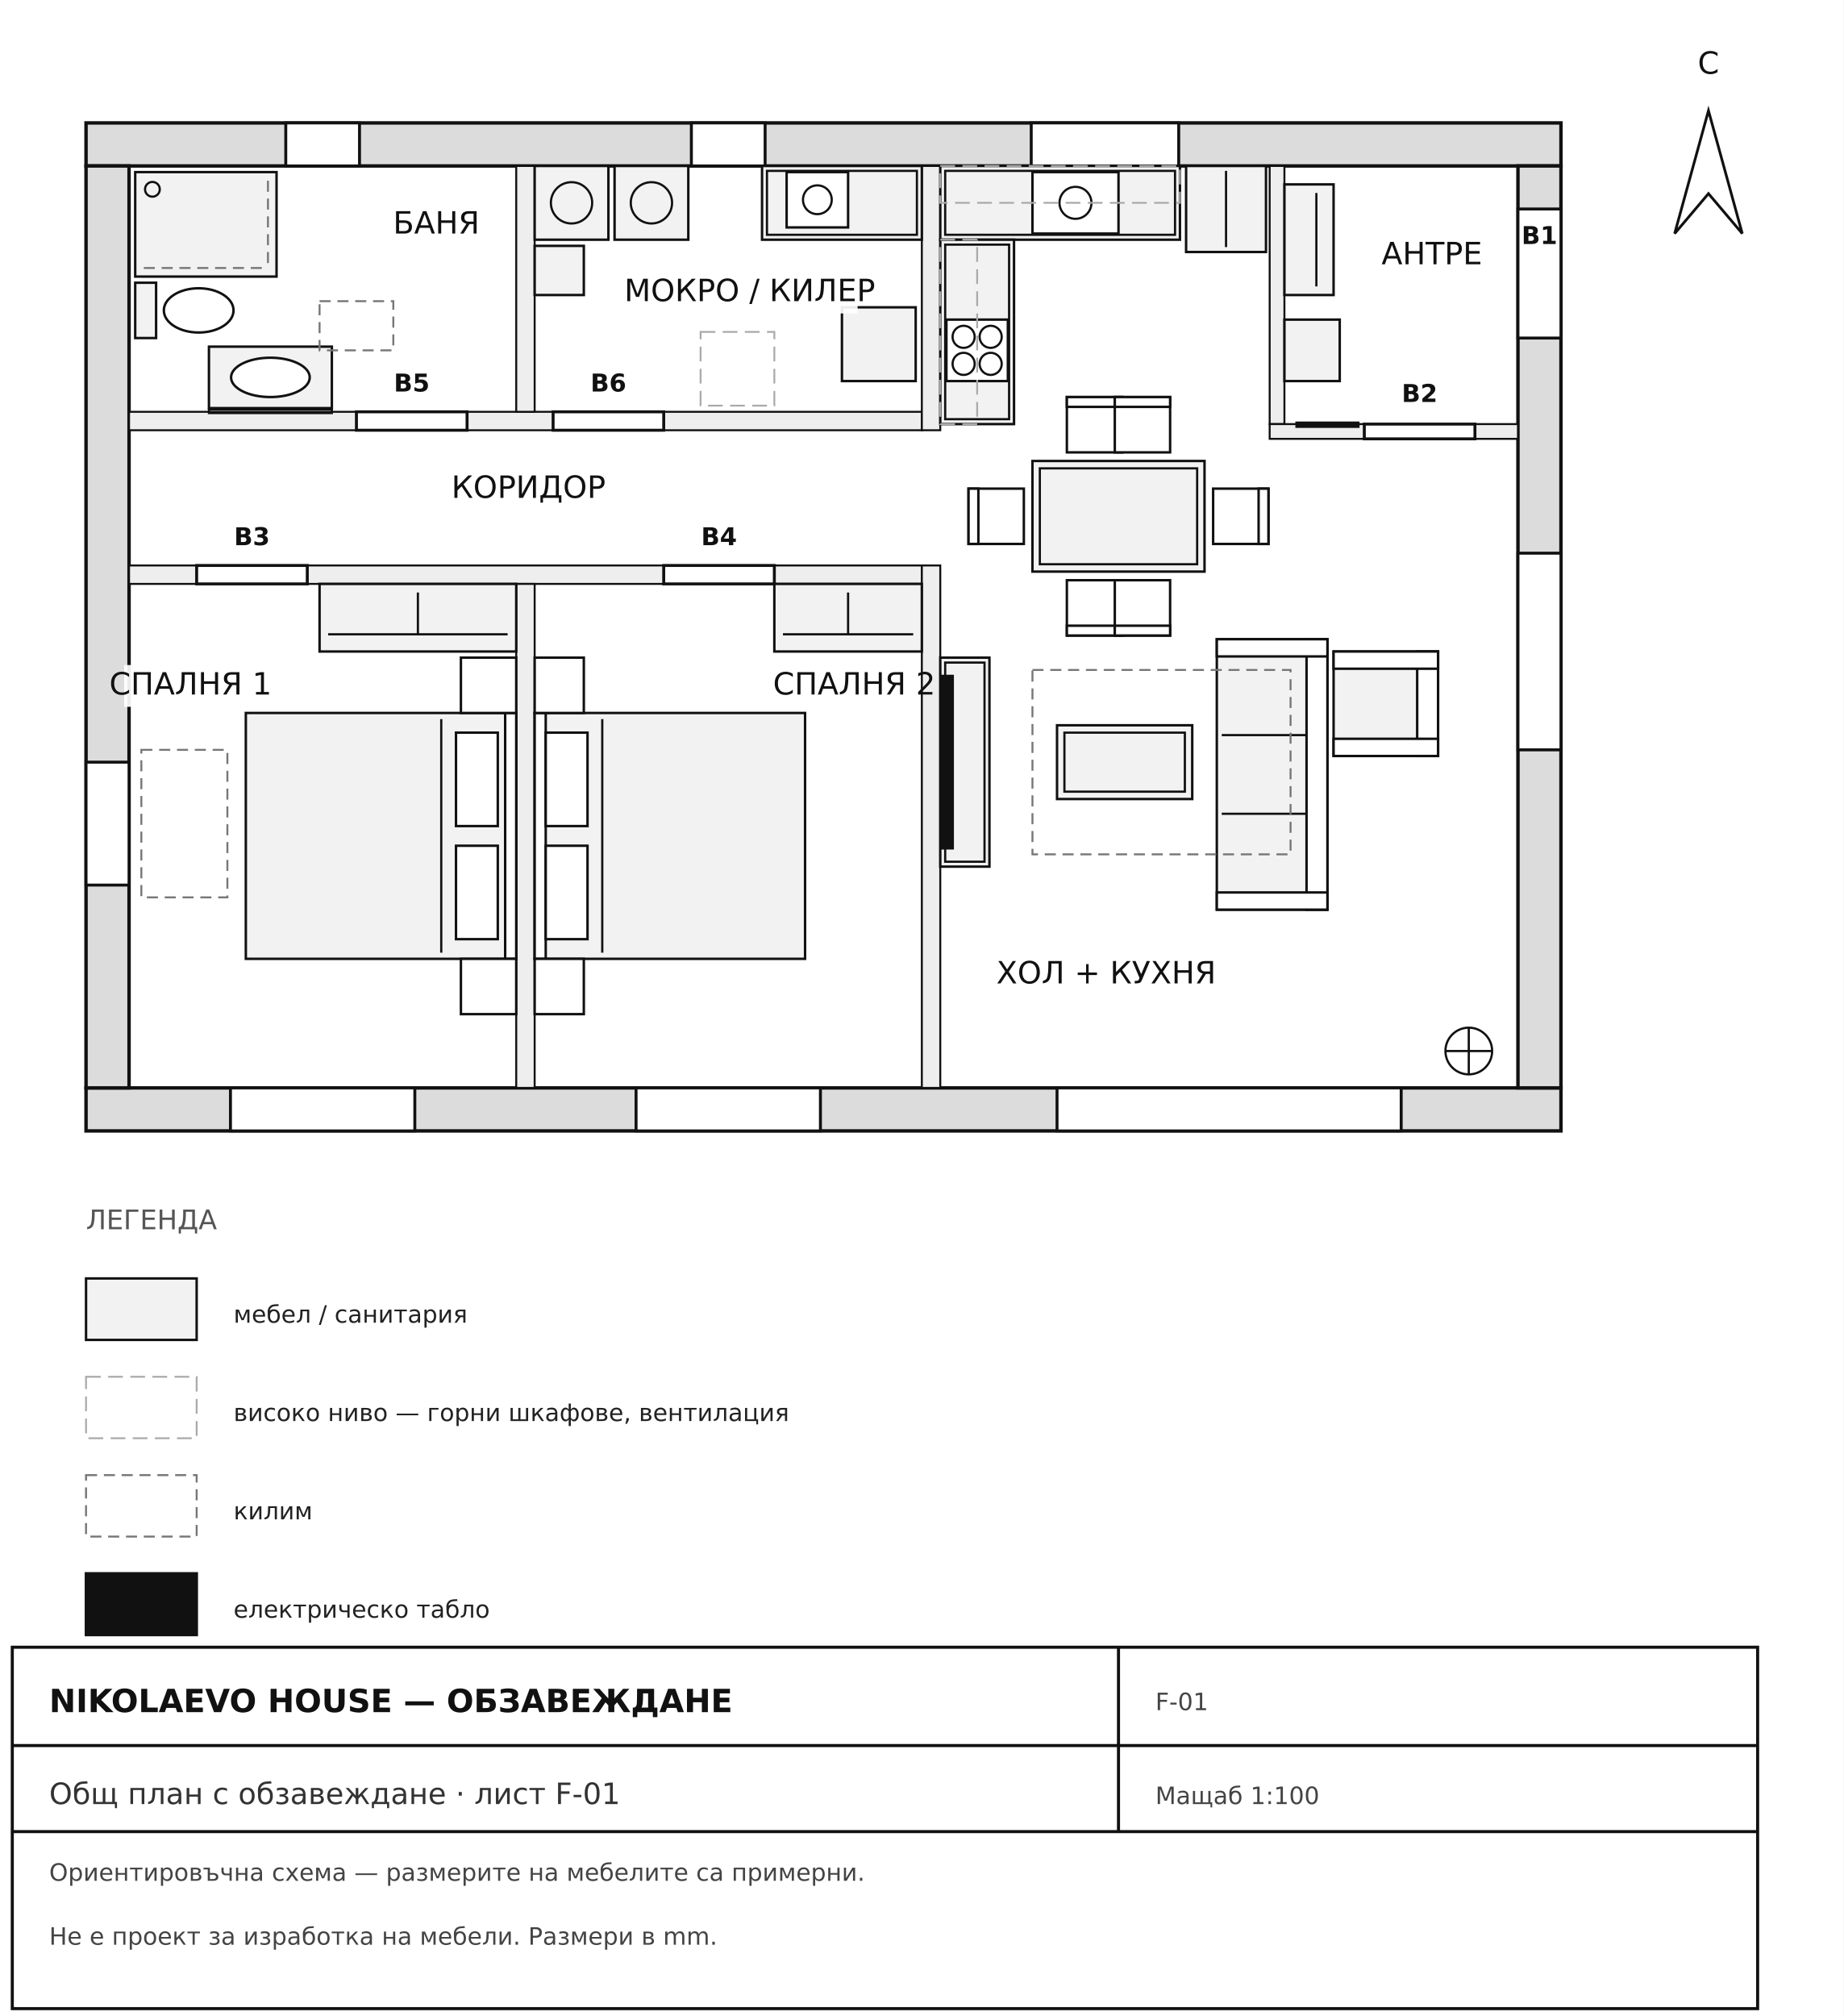
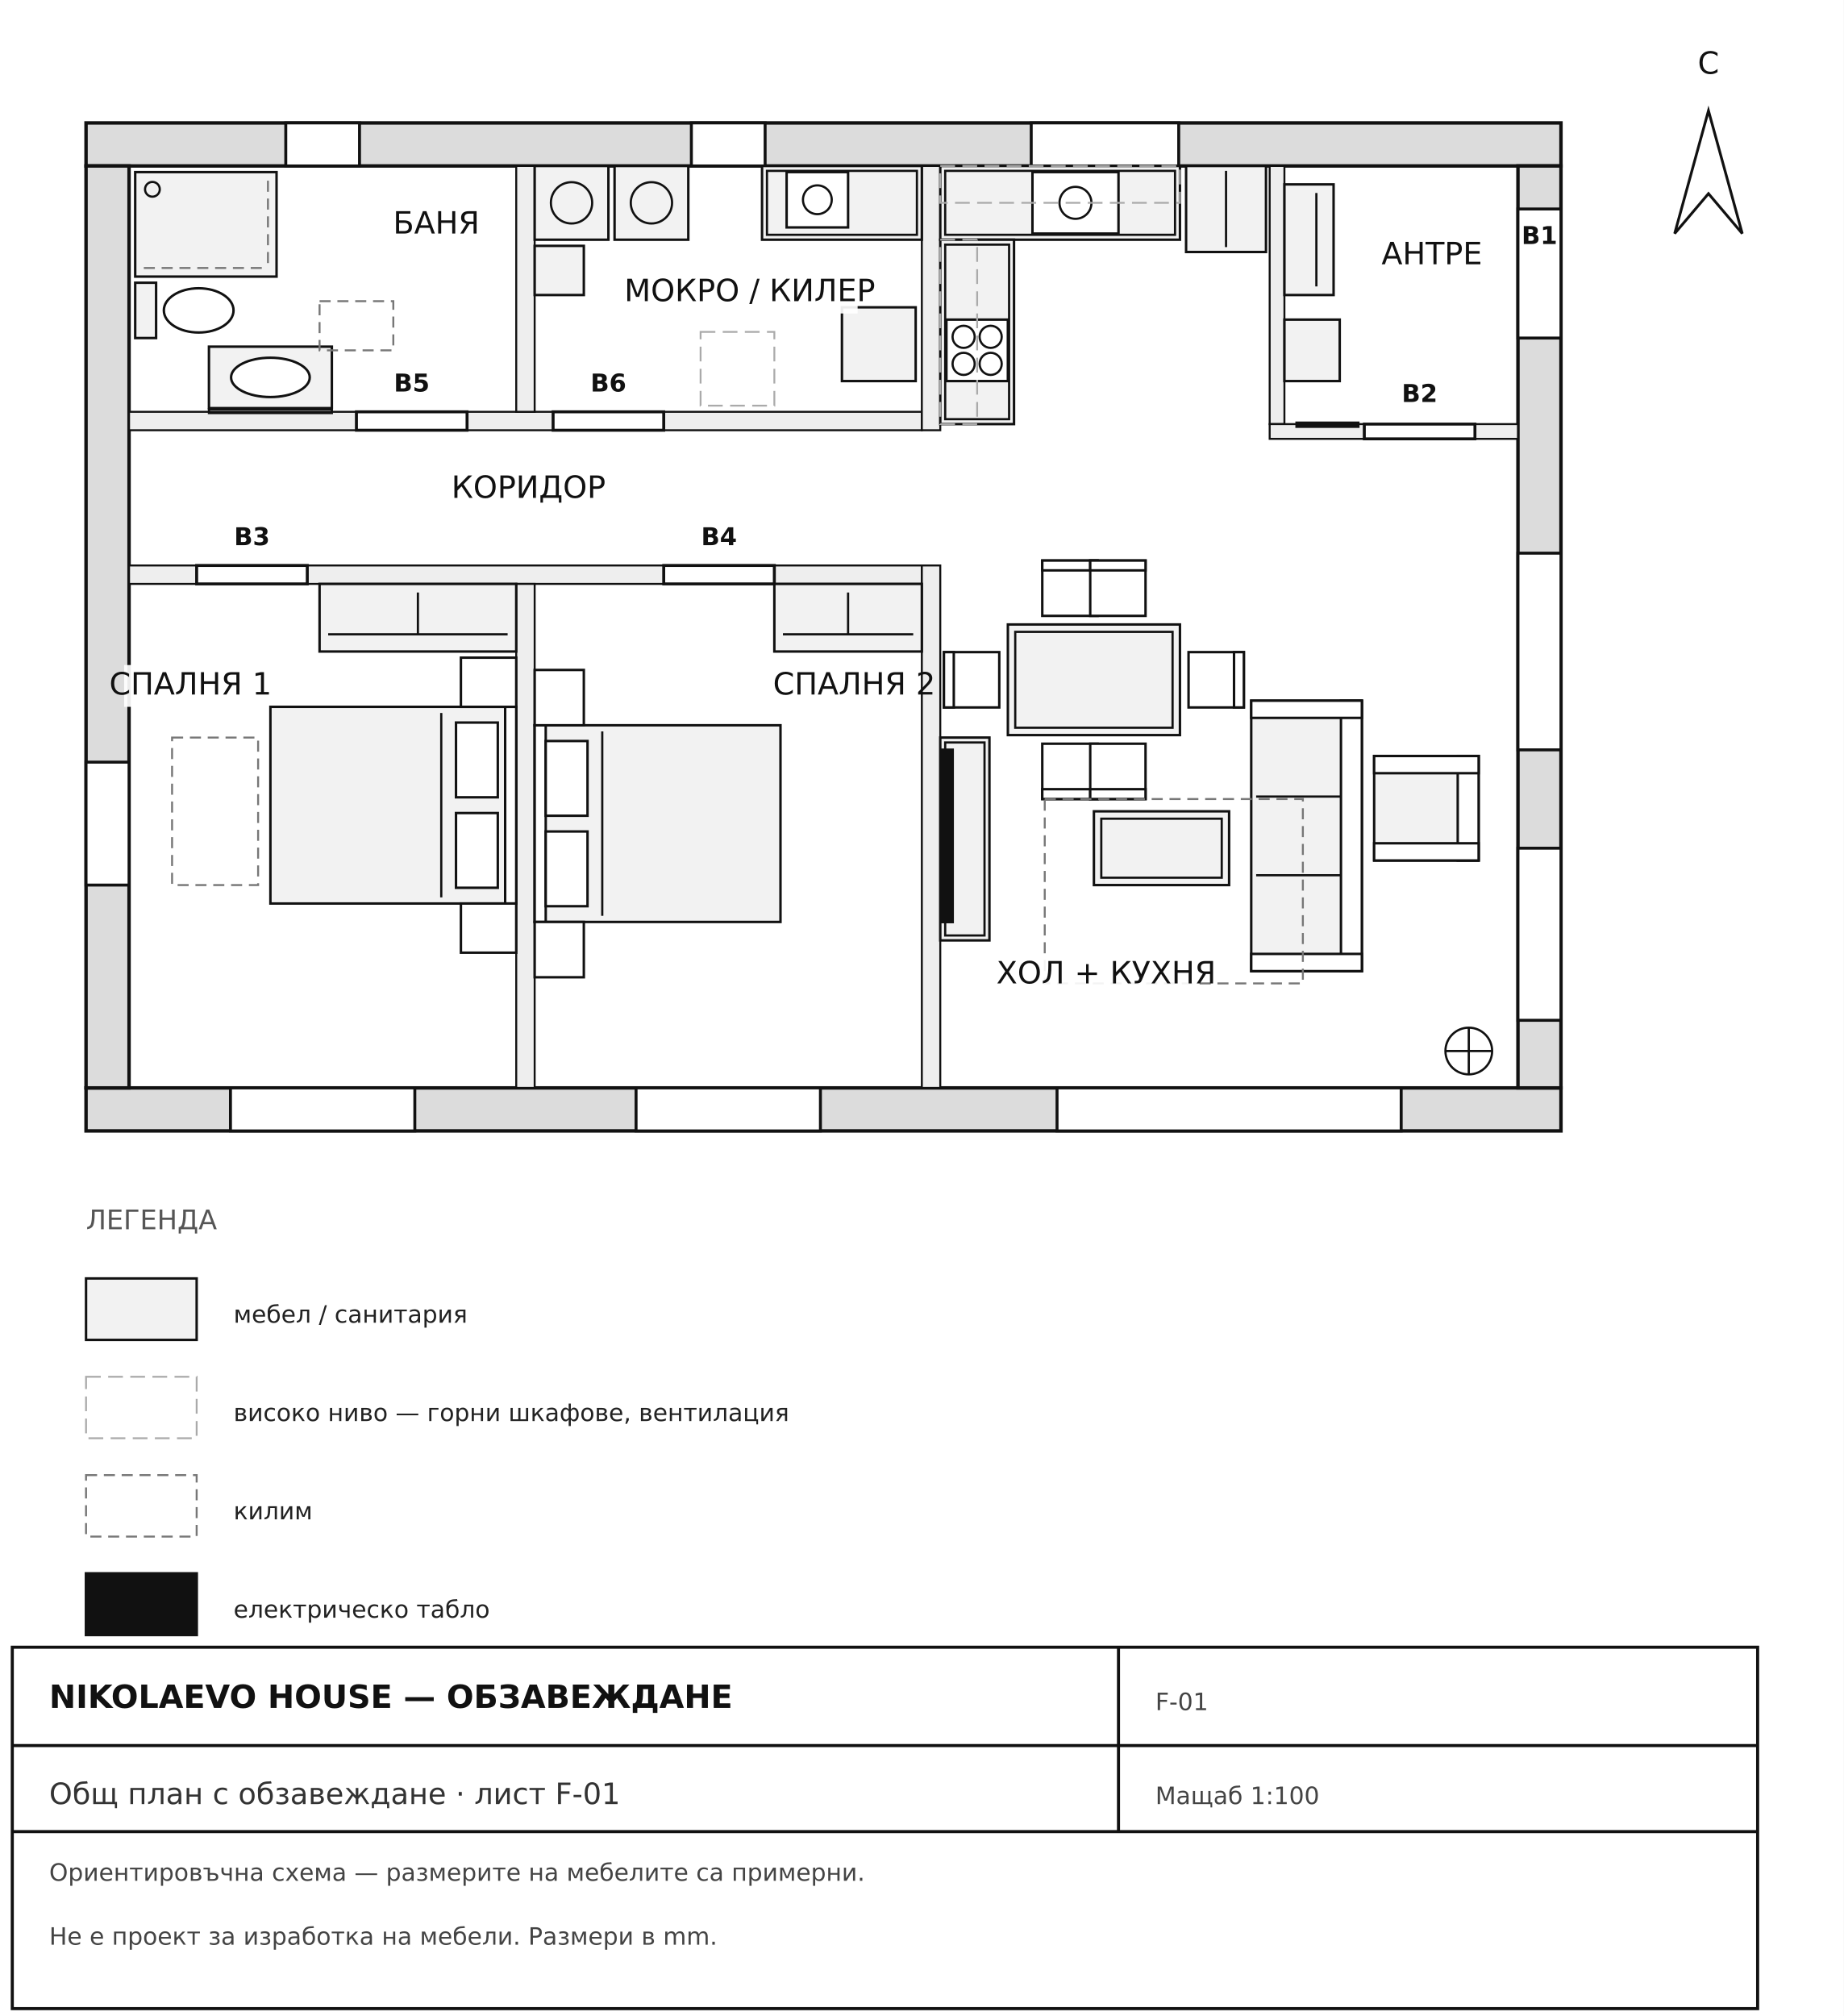
<svg xmlns="http://www.w3.org/2000/svg" width="150.0mm" height="164.0mm" viewBox="-700 -1000 15000 16400" font-family="DejaVu Sans, Liberation Sans, Arial, sans-serif">
  <style type="text/css">
.wall   { fill:#dcdcdc; stroke:#111; stroke-width:28.00; }
.wall-l { fill:none; stroke:#111; stroke-width:22.00; }
.part   { fill:#eeeeee; stroke:#111; stroke-width:16.00; }
.win    { fill:#ffffff; stroke:#111; stroke-width:24.00; }
.glass  { fill:none; stroke:#111; stroke-width:14.00; }
.sym    { fill:#ffffff; stroke:#111; stroke-width:20.00; }
.sym-f  { fill:#f2f2f2; stroke:#111; stroke-width:20.00; }
.sym-l  { fill:none; stroke:#111; stroke-width:18.00; }
.soft   { fill:none; stroke:#777; stroke-width:16.00; stroke-dasharray:90.00 55.00; }
.ghost  { fill:none; stroke:#aaa; stroke-width:15.00; stroke-dasharray:120.00 60.00; }
.door   { fill:none; stroke:#111; stroke-width:22.00; }
.door-a { fill:none; stroke:#888; stroke-width:15.00; stroke-dasharray:70.00 50.00; }
.dim    { fill:none; stroke:#666; stroke-width:14.00; }
.dimt   { fill:#333; font-size:195.00px;  }
.lbl    { fill:#111; font-size:250.00px;  }
.lbl-s  { fill:#555; font-size:195.00px;  }
.lbl-f  { fill:#222; font-size:170.00px;  }
.code   { fill:#111; font-size:200.00px; font-weight:bold; }
.sub    { fill:#555; font-size:220.00px; }
.note   { fill:#222; font-size:195.00px; }
.el     { fill:#fff; stroke:#111; stroke-width:22.00; }
.el-f   { fill:#111; stroke:#111; stroke-width:22.00; }
.el-d   { fill:none; stroke:#111; stroke-width:22.00; }
.tb     { fill:none; stroke:#111; stroke-width:25.00; }
.tbmain { fill:#111; font-size:260.00px; font-weight:bold; }
.tbsub  { fill:#333; font-size:240.00px; }
.tbsmall{ fill:#444; font-size:195.00px; }
.plate  { fill:#ffffff; fill-opacity:0.92; stroke:none; }
.mask   { fill:#ffffff; stroke:none; }
</style>
  <rect x="-700" y="-1000" width="15000" height="16400" fill="#ffffff" />
  <rect class="wall" x="0.0" y="0.0" width="12000.0" height="350.0" />
  <rect class="wall" x="0.0" y="7850.0" width="12000.0" height="350.0" />
  <rect class="wall" x="0.0" y="350.0" width="350.0" height="7500.0" />
  <rect class="wall" x="11650.0" y="350.0" width="350.0" height="7500.0" />
  <rect class="win" x="1175.0" y="7850.0" width="1500.0" height="350.0" />
  <rect class="win" x="4475.0" y="7850.0" width="1500.0" height="350.0" />
  <rect class="win" x="7900.0" y="7850.0" width="2800.0" height="350.0" />
  <rect class="win" x="1625.0" y="0.0" width="600.0" height="350.0" />
  <rect class="win" x="4925.0" y="0.0" width="600.0" height="350.0" />
  <rect class="win" x="7690.0" y="0.0" width="1200.0" height="350.0" />
  <rect class="win" x="11650.0" y="3500.0" width="350.0" height="1600.0" />
  <rect class="win" x="0.0" y="5200.0" width="350.0" height="1000.0" />
+   <rect class="win" x="11650.0" y="5900.0" width="350.0" height="1400.0" />
  <rect class="part" x="350.0" y="2350.0" width="1850.0" height="150.0" />
  <rect class="part" x="3100.0" y="2350.0" width="3700.0" height="150.0" />
  <rect class="part" x="350.0" y="3600.0" width="550.0" height="150.0" />
  <rect class="part" x="1800.0" y="3600.0" width="2900.0" height="150.0" />
  <rect class="part" x="5600.0" y="3600.0" width="1200.0" height="150.0" />
  <rect class="part" x="6800.0" y="350.0" width="150.0" height="2150.0" />
  <rect class="part" x="6800.0" y="3600.0" width="150.0" height="4250.0" />
  <rect class="part" x="3500.0" y="350.0" width="150.0" height="2000.0" />
  <rect class="part" x="3500.0" y="3750.0" width="150.0" height="4100.0" />
  <rect class="part" x="9630.0" y="350.0" width="120.0" height="2100.0" />
  <rect class="part" x="9630.0" y="2450.0" width="770.0" height="120.0" />
  <rect class="part" x="11300.0" y="2450.0" width="350.0" height="120.0" />
  <rect class="win" x="11650.0" y="700.0" width="350.0" height="1050.0" />
  <text class="code" x="11825.0" y="985.0" text-anchor="middle">В1</text>
  <rect class="win" x="10400.0" y="2450.0" width="900.0" height="120.0" />
  <text class="code" x="10850.0" y="2270.0" text-anchor="middle">В2</text>
  <rect class="win" x="2200.0" y="2350.0" width="900.0" height="150.0" />
  <text class="code" x="2650.0" y="2185.0" text-anchor="middle">В5</text>
  <rect class="win" x="3800.0" y="2350.0" width="900.0" height="150.0" />
  <text class="code" x="4250.0" y="2185.0" text-anchor="middle">В6</text>
  <rect class="win" x="900.0" y="3600.0" width="900.0" height="150.0" />
  <text class="code" x="1350.0" y="3435.0" text-anchor="middle">В3</text>
  <rect class="win" x="4700.0" y="3600.0" width="900.0" height="150.0" />
  <text class="code" x="5150.0" y="3435.0" text-anchor="middle">В4</text>
  <rect class="sym-f" x="6950.0" y="350.0" width="1950.0" height="600.0" />
  <rect class="sym-l" x="6990.0" y="390.0" width="1870.0" height="520.0" />
  <rect class="sym-f" x="6950.0" y="950.0" width="600.0" height="1500.0" />
  <rect class="sym-l" x="6990.0" y="990.0" width="520.0" height="1420.0" />
  <rect class="sym" x="7700.0" y="400.0" width="700.0" height="500.0" />
  <circle class="sym-l" cx="8050.0" cy="650.0" r="130.0" />
  <rect class="sym" x="7000.0" y="1600.0" width="500.0" height="500.0" />
  <circle class="sym-l" cx="7140.0" cy="1740.0" r="90.0" />
  <circle class="sym-l" cx="7140.0" cy="1960.0" r="90.0" />
  <circle class="sym-l" cx="7360.0" cy="1740.0" r="90.0" />
  <circle class="sym-l" cx="7360.0" cy="1960.0" r="90.0" />
  <rect class="sym-f" x="8950.0" y="350.0" width="650.0" height="700.0" />
  <line class="sym-l" x1="9275.0" y1="390.0" x2="9275.0" y2="1010.0" />
  <rect class="ghost" x="6950.0" y="350.0" width="1950.0" height="300.0" />
  <rect class="ghost" x="6950.0" y="950.0" width="300.0" height="1500.0" />
-   <rect class="sym-f" x="7700.0" y="2750.0" width="1400.0" height="900.0" />
-   <rect class="sym-l" x="7760.0" y="2810.0" width="1280.0" height="780.0" />
-   <rect class="sym" x="7980.0" y="2230.0" width="450.0" height="450.0" />
-   <rect class="sym" x="7980.0" y="2230.0" width="450.0" height="80.0" />
-   <rect class="sym" x="8370.0" y="2230.0" width="450.0" height="450.0" />
-   <rect class="sym" x="8370.0" y="2230.0" width="450.0" height="80.0" />
-   <rect class="sym" x="7980.0" y="3720.0" width="450.0" height="450.0" />
-   <rect class="sym" x="7980.0" y="4090.0" width="450.0" height="80.0" />
-   <rect class="sym" x="8370.0" y="3720.0" width="450.0" height="450.0" />
-   <rect class="sym" x="8370.0" y="4090.0" width="450.0" height="80.0" />
-   <rect class="sym" x="7180.0" y="2975.0" width="450.0" height="450.0" />
-   <rect class="sym" x="7180.0" y="2975.0" width="80.0" height="450.0" />
-   <rect class="sym" x="9170.0" y="2975.0" width="450.0" height="450.0" />
-   <rect class="sym" x="9540.0" y="2975.0" width="80.0" height="450.0" />
-   <rect class="sym-f" x="6950.0" y="4350.0" width="400.0" height="1700.0" />
-   <rect class="sym-l" x="6990.0" y="4390.0" width="320.0" height="1620.0" />
-   <rect class="el-f" x="6960.0" y="4500.0" width="90.0" height="1400.0" />
-   <rect class="sym-f" x="9200.0" y="4200.0" width="900.0" height="2200.0" />
-   <rect class="sym" x="9930.0" y="4200.0" width="170.0" height="2200.0" />
-   <rect class="sym" x="9200.0" y="4200.0" width="900.0" height="140.0" />
-   <rect class="sym" x="9200.0" y="6260.0" width="900.0" height="140.0" />
-   <line class="sym-l" x1="9240.0" y1="4980.0" x2="9930.0" y2="4980.0" />
-   <line class="sym-l" x1="9240.0" y1="5620.0" x2="9930.0" y2="5620.0" />
-   <rect class="sym-f" x="10150.0" y="4300.0" width="850.0" height="850.0" />
-   <rect class="sym" x="10830.0" y="4300.0" width="170.0" height="850.0" />
-   <rect class="sym" x="10150.0" y="4300.0" width="850.0" height="140.0" />
-   <rect class="sym" x="10150.0" y="5010.0" width="850.0" height="140.0" />
-   <rect class="sym-f" x="7900.0" y="4900.0" width="1100.0" height="600.0" />
-   <rect class="sym-l" x="7960.0" y="4960.0" width="980.0" height="480.0" />
-   <rect class="soft" x="7700.0" y="4450.0" width="2100.0" height="1500.0" />
+   <rect class="sym-f" x="7500.0" y="4080.0" width="1400.0" height="900.0" />
+   <rect class="sym-l" x="7560.0" y="4140.0" width="1280.0" height="780.0" />
+   <rect class="sym" x="7780.0" y="3560.0" width="450.0" height="450.0" />
+   <rect class="sym" x="7780.0" y="3560.0" width="450.0" height="80.0" />
+   <rect class="sym" x="8170.0" y="3560.0" width="450.0" height="450.0" />
+   <rect class="sym" x="8170.0" y="3560.0" width="450.0" height="80.0" />
+   <rect class="sym" x="7780.0" y="5050.0" width="450.0" height="450.0" />
+   <rect class="sym" x="7780.0" y="5420.0" width="450.0" height="80.0" />
+   <rect class="sym" x="8170.0" y="5050.0" width="450.0" height="450.0" />
+   <rect class="sym" x="8170.0" y="5420.0" width="450.0" height="80.0" />
+   <rect class="sym" x="6980.0" y="4305.0" width="450.0" height="450.0" />
+   <rect class="sym" x="6980.0" y="4305.0" width="80.0" height="450.0" />
+   <rect class="sym" x="8970.0" y="4305.0" width="450.0" height="450.0" />
+   <rect class="sym" x="9340.0" y="4305.0" width="80.0" height="450.0" />
+   <rect class="sym-f" x="6950.0" y="5000.0" width="400.0" height="1650.0" />
+   <rect class="sym-l" x="6990.0" y="5040.0" width="320.0" height="1570.0" />
+   <rect class="el-f" x="6960.0" y="5100.0" width="90.0" height="1400.0" />
+   <rect class="sym-f" x="9480.0" y="4700.0" width="900.0" height="2200.0" />
+   <rect class="sym" x="10210.0" y="4700.0" width="170.0" height="2200.0" />
+   <rect class="sym" x="9480.0" y="4700.0" width="900.0" height="140.0" />
+   <rect class="sym" x="9480.0" y="6760.0" width="900.0" height="140.0" />
+   <line class="sym-l" x1="9520.0" y1="5480.0" x2="10210.0" y2="5480.0" />
+   <line class="sym-l" x1="9520.0" y1="6120.0" x2="10210.0" y2="6120.0" />
+   <rect class="sym-f" x="10480.0" y="5150.0" width="850.0" height="850.0" />
+   <rect class="sym" x="11160.0" y="5150.0" width="170.0" height="850.0" />
+   <rect class="sym" x="10480.0" y="5150.0" width="850.0" height="140.0" />
+   <rect class="sym" x="10480.0" y="5860.0" width="850.0" height="140.0" />
+   <rect class="sym-f" x="8200.0" y="5600.0" width="1100.0" height="600.0" />
+   <rect class="sym-l" x="8260.0" y="5660.0" width="980.0" height="480.0" />
+   <rect class="soft" x="7800.0" y="5500.0" width="2100.0" height="1500.0" />
  <circle class="sym-l" cx="11250.0" cy="7550.0" r="190.0" />
  <line class="sym-l" x1="11250.0" y1="7360.0" x2="11250.0" y2="7740.0" />
  <line class="sym-l" x1="11060.0" y1="7550.0" x2="11440.0" y2="7550.0" />
  <rect class="sym-f" x="1900.0" y="3750.0" width="1600.0" height="550.0" />
  <line class="sym-l" x1="1970.0" y1="4160.0" x2="3430.0" y2="4160.0" />
  <line class="sym-l" x1="2700.0" y1="3820.0" x2="2700.0" y2="4160.0" />
-   <rect class="sym-f" x="1300.0" y="4800.0" width="2200.0" height="2000.0" />
-   <rect class="sym" x="3410.0" y="4800.0" width="90.0" height="2000.0" />
-   <rect class="sym" x="3010.0" y="4960.0" width="340.0" height="760.0" />
-   <rect class="sym" x="3010.0" y="5880.0" width="340.0" height="760.0" />
-   <line class="sym-l" x1="2890.0" y1="4850.0" x2="2890.0" y2="6750.0" />
-   <rect class="sym" x="3050.0" y="4350.0" width="450.0" height="450.0" />
-   <rect class="sym" x="3050.0" y="6800.0" width="450.0" height="450.0" />
-   <rect class="soft" x="450.0" y="5100.0" width="700.0" height="1200.0" />
+   <rect class="sym-f" x="1500.0" y="4750.0" width="2000.0" height="1600.0" />
+   <rect class="sym" x="3410.0" y="4750.0" width="90.0" height="1600.0" />
+   <rect class="sym" x="3010.0" y="4878.0" width="340.0" height="608.0" />
+   <rect class="sym" x="3010.0" y="5614.0" width="340.0" height="608.0" />
+   <line class="sym-l" x1="2890.0" y1="4800.0" x2="2890.0" y2="6300.0" />
+   <rect class="sym" x="3050.0" y="4350.0" width="450.0" height="400.0" />
+   <rect class="sym" x="3050.0" y="6350.0" width="450.0" height="400.0" />
+   <rect class="soft" x="700.0" y="5000.0" width="700.0" height="1200.0" />
  <rect class="sym-f" x="5600.0" y="3750.0" width="1200.0" height="550.0" />
  <line class="sym-l" x1="5670.0" y1="4160.0" x2="6730.0" y2="4160.0" />
  <line class="sym-l" x1="6200.0" y1="3820.0" x2="6200.0" y2="4160.0" />
-   <rect class="sym-f" x="3650.0" y="4800.0" width="2200.0" height="2000.0" />
-   <rect class="sym" x="3650.0" y="4800.0" width="90.0" height="2000.0" />
-   <rect class="sym" x="3740.0" y="4960.0" width="340.0" height="760.0" />
-   <rect class="sym" x="3740.0" y="5880.0" width="340.0" height="760.0" />
-   <line class="sym-l" x1="4200.0" y1="4850.0" x2="4200.0" y2="6750.0" />
-   <rect class="sym" x="3650.0" y="4350.0" width="400.0" height="450.0" />
-   <rect class="sym" x="3650.0" y="6800.0" width="400.0" height="450.0" />
+   <rect class="sym-f" x="3650.0" y="4900.0" width="2000.0" height="1600.0" />
+   <rect class="sym" x="3650.0" y="4900.0" width="90.0" height="1600.0" />
+   <rect class="sym" x="3740.0" y="5028.0" width="340.0" height="608.0" />
+   <rect class="sym" x="3740.0" y="5764.0" width="340.0" height="608.0" />
+   <line class="sym-l" x1="4200.0" y1="4950.0" x2="4200.0" y2="6450.0" />
+   <rect class="sym" x="3650.0" y="4450.0" width="400.0" height="450.0" />
+   <rect class="sym" x="3650.0" y="6500.0" width="400.0" height="450.0" />
  <rect class="sym-f" x="400.0" y="400.0" width="1150.0" height="850.0" />
  <circle class="sym-l" cx="540.0" cy="540.0" r="60.0" />
  <line class="soft" x1="1480.0" y1="470.0" x2="1480.0" y2="1180.0" />
  <line class="soft" x1="470.0" y1="1180.0" x2="1480.0" y2="1180.0" />
  <rect class="sym-f" x="400.0" y="1300.0" width="170.0" height="450.0" />
  <ellipse class="sym" cx="916.5" cy="1525.0" rx="283.5" ry="180.0" />
  <rect class="sym-f" x="1000.0" y="1820.0" width="1000.0" height="500.0" />
  <ellipse class="sym" cx="1500.0" cy="2070.0" rx="320.0" ry="160.0" />
  <rect class="sym-l" x="1000.0" y="2330.0" width="1000.0" height="30.0" />
  <rect class="soft" x="1900.0" y="1450.0" width="600.0" height="400.0" />
  <rect class="sym-f" x="3650.0" y="350.0" width="600.0" height="600.0" />
  <circle class="sym-l" cx="3950.0" cy="650.0" r="168.0" />
  <rect class="sym-f" x="4300.0" y="350.0" width="600.0" height="600.0" />
  <circle class="sym-l" cx="4600.0" cy="650.0" r="168.0" />
  <rect class="sym-f" x="5500.0" y="350.0" width="1300.0" height="600.0" />
  <rect class="sym-l" x="5540.0" y="390.0" width="1220.0" height="520.0" />
  <rect class="sym" x="5700.0" y="400.0" width="500.0" height="450.0" />
  <circle class="sym-l" cx="5950.0" cy="625.0" r="117.0" />
  <rect class="sym-f" x="3650.0" y="1000.0" width="400.0" height="400.0" />
  <rect class="sym-f" x="6150.0" y="1500.0" width="600.0" height="600.0" />
  <rect class="ghost" x="5000.0" y="1700.0" width="600.0" height="600.0" />
  <rect class="sym-f" x="9750.0" y="500.0" width="400.0" height="900.0" />
  <line class="sym-l" x1="10010.0" y1="570.0" x2="10010.0" y2="1330.0" />
  <rect class="sym-f" x="9750.0" y="1600.0" width="450.0" height="500.0" />
  <rect class="el-f" x="9850.0" y="2440.0" width="500.0" height="30.0" />
  <rect class="plate" x="2580.0" y="660.0" width="540.0" height="340.0" />
  <text class="lbl" x="2850.0" y="900.0" text-anchor="middle">БАНЯ</text>
  <rect class="plate" x="4522.5" y="1210.0" width="1755.0" height="340.0" />
  <text class="lbl" x="5400.0" y="1450.0" text-anchor="middle">МОКРО / КИЛЕР</text>
  <rect class="plate" x="3127.5" y="2810.0" width="945.0" height="340.0" />
  <text class="lbl" x="3600.0" y="3050.0" text-anchor="middle">КОРИДОР</text>
  <rect class="plate" x="310.0" y="4410.0" width="1080.0" height="340.0" />
  <text class="lbl" x="850.0" y="4650.0" text-anchor="middle">СПАЛНЯ 1</text>
  <rect class="plate" x="5710.0" y="4410.0" width="1080.0" height="340.0" />
  <text class="lbl" x="6250.0" y="4650.0" text-anchor="middle">СПАЛНЯ 2</text>
  <rect class="plate" x="7557.5" y="6760.0" width="1485.0" height="340.0" />
  <text class="lbl" x="8300.0" y="7000.0" text-anchor="middle">ХОЛ + КУХНЯ</text>
  <rect class="plate" x="10612.5" y="910.0" width="675.0" height="340.0" />
  <text class="lbl" x="10950.0" y="1150.0" text-anchor="middle">АНТРЕ</text>
  <polygon class="wall-l" points="13200.0,-100.0 13475.0,900.0 13200.0,575.0 12925.0,900.0" />
  <text class="lbl" x="13200.0" y="-400.0" text-anchor="middle">С</text>
  <text class="sub" x="0.0" y="9000.0" text-anchor="start">ЛЕГЕНДА</text>
  <rect class="sym-f" x="0.0" y="9400.0" width="900.0" height="500.0" />
  <text class="note" x="1200.0" y="9760.0" text-anchor="start">мебел / санитария</text>
  <rect class="ghost" x="0.0" y="10200.0" width="900.0" height="500.0" />
  <text class="note" x="1200.0" y="10560.0" text-anchor="start">високо ниво — горни шкафове, вентилация</text>
  <rect class="soft" x="0.0" y="11000.0" width="900.0" height="500.0" />
  <text class="note" x="1200.0" y="11360.0" text-anchor="start">килим</text>
  <rect class="el-f" x="0.0" y="11800.0" width="900.0" height="500.0" />
  <text class="note" x="1200.0" y="12160.0" text-anchor="start">електрическо табло</text>
  <rect class="tb" x="-600.0" y="12400.0" width="14200.0" height="2940.0" />
  <line class="tb" x1="-600.0" y1="13200.0" x2="13600.0" y2="13200.0" />
  <line class="tb" x1="-600.0" y1="13900.0" x2="13600.0" y2="13900.0" />
  <line class="tb" x1="8400.0" y1="12400.0" x2="8400.0" y2="13900.0" />
-   <text class="tbmain" x="-300.0" y="12928.0" text-anchor="start">NIKOLAEVO HOUSE — ОБЗАВЕЖДАНЕ</text>
+   <text class="tbmain" x="-300.0" y="12893.6" text-anchor="start" style="font-size:260.0px">NIKOLAEVO HOUSE — ОБЗАВЕЖДАНЕ</text>
  <text class="tbsub" x="-300.0" y="13676.0" text-anchor="start">Общ план с обзавеждане · лист F-01</text>
  <text class="tbsmall" x="8700.0" y="12912.0" text-anchor="start">F-01</text>
  <text class="tbsmall" x="8700.0" y="13676.0" text-anchor="start">Мащаб 1:100</text>
  <text class="tbsmall" x="-300.0" y="14300.0" text-anchor="start">Ориентировъчна схема — размерите на мебелите са примерни.</text>
  <text class="tbsmall" x="-300.0" y="14820.0" text-anchor="start">Не е проект за изработка на мебели. Размери в mm.</text>
</svg>
